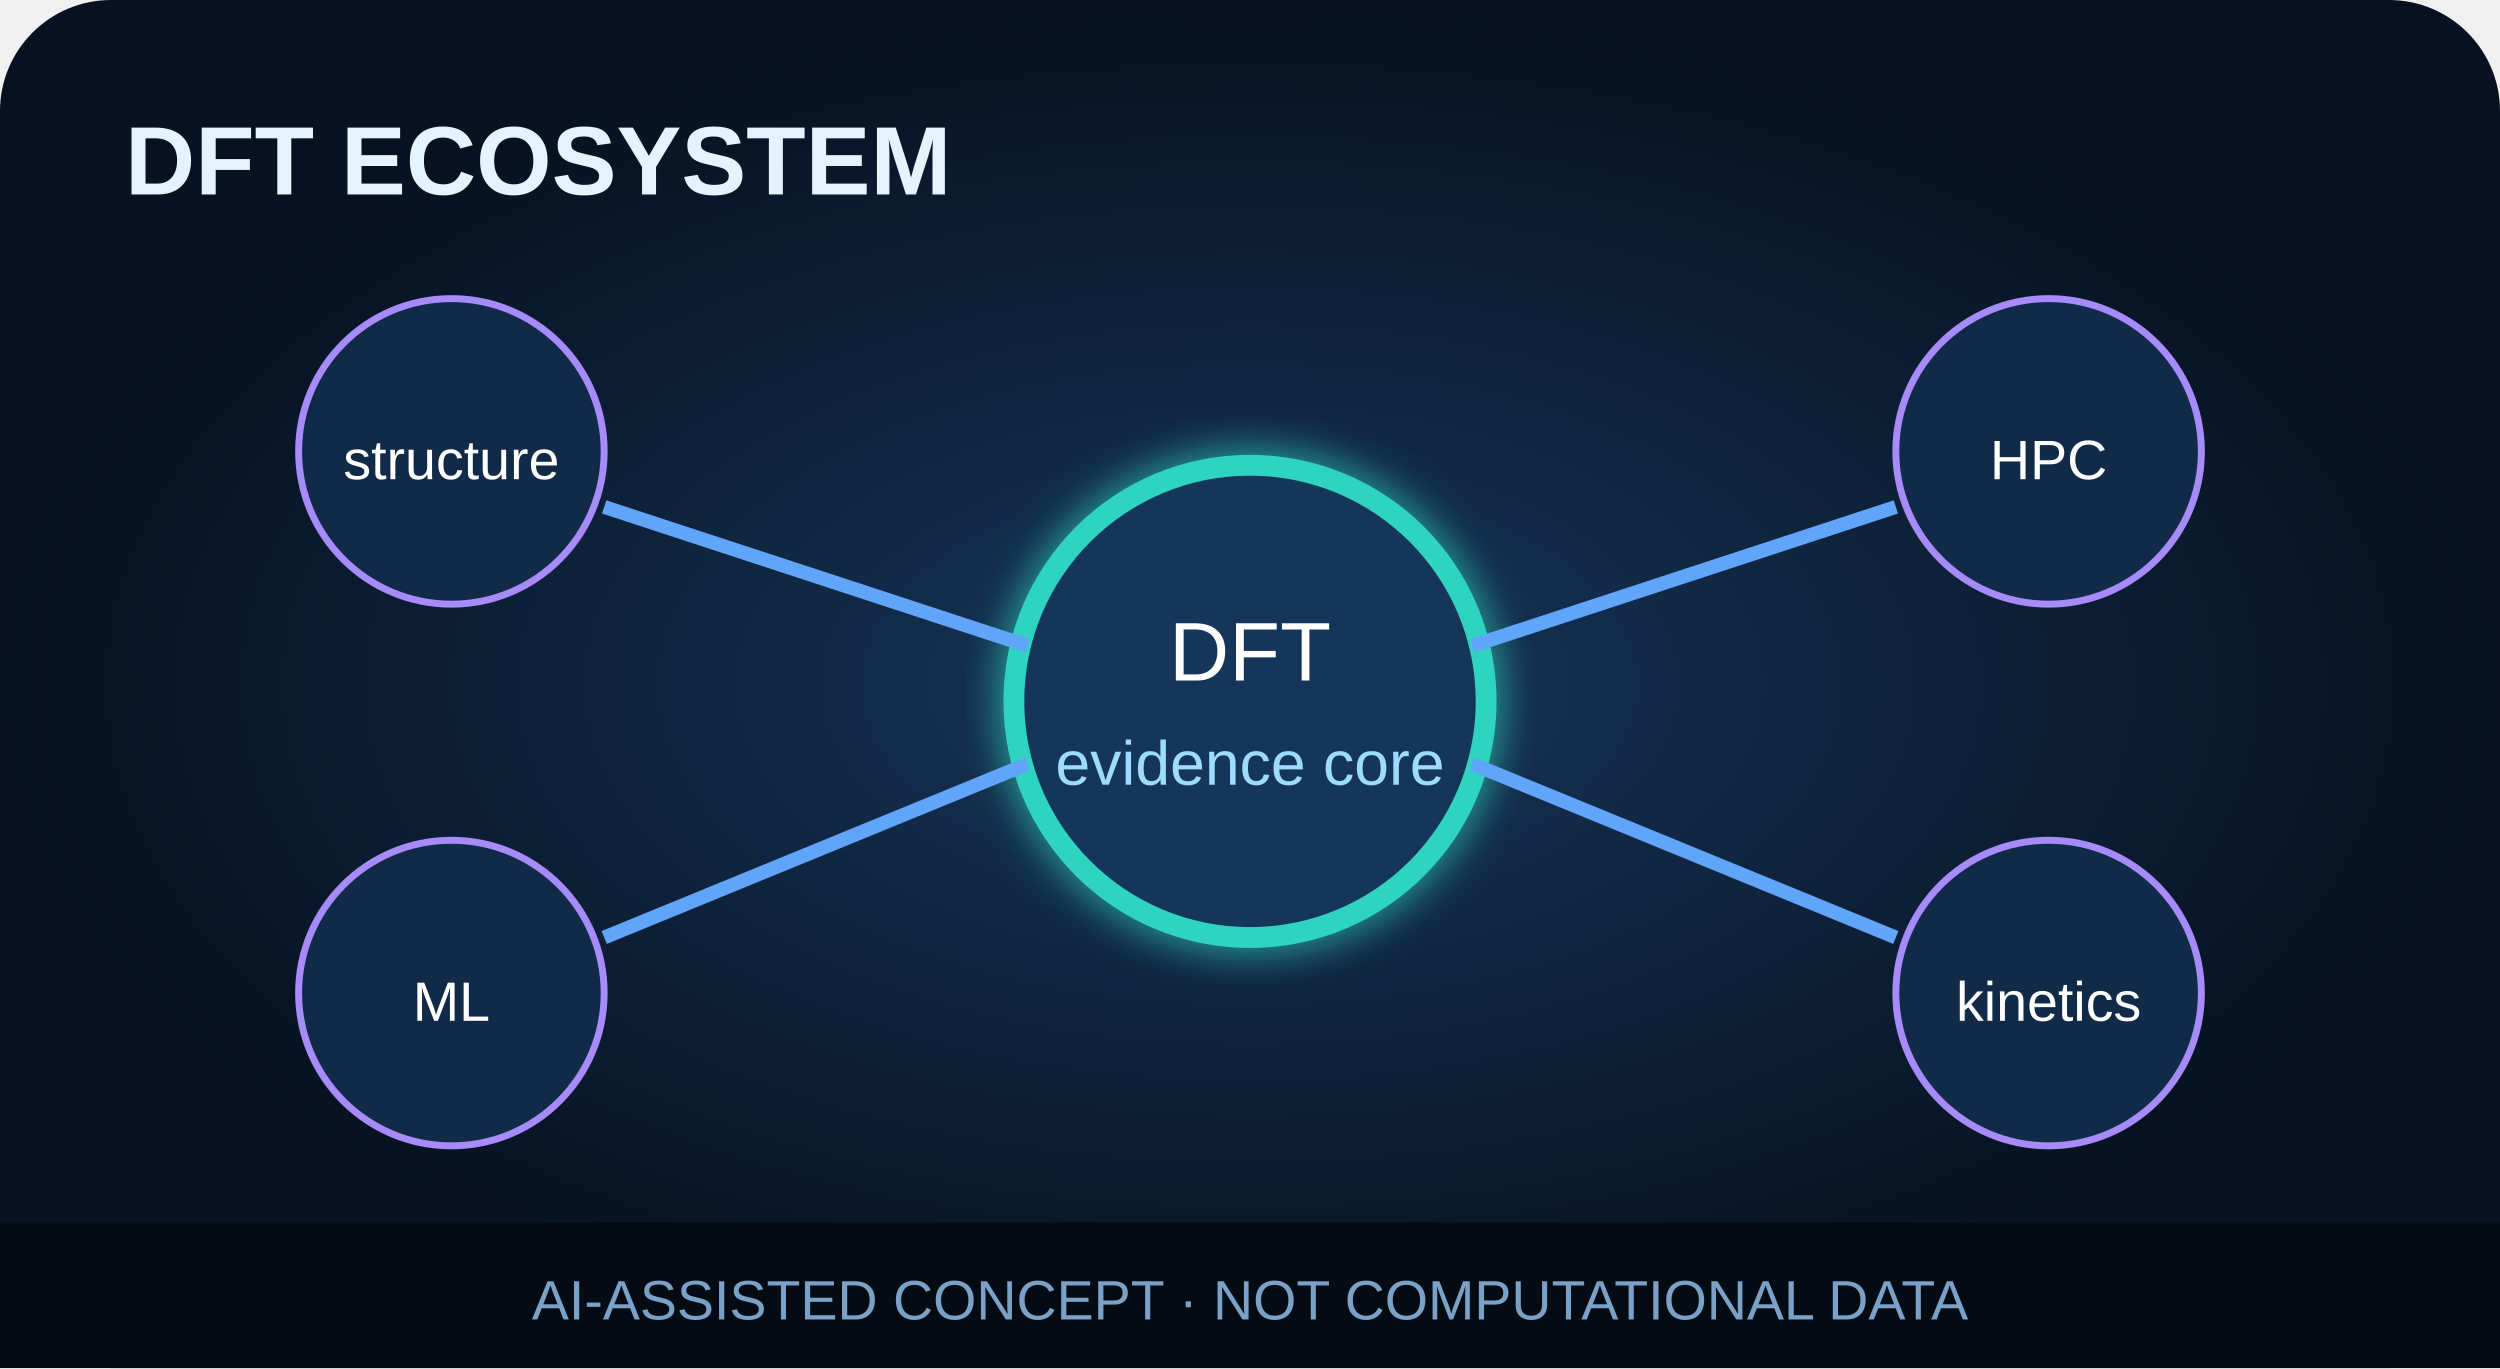
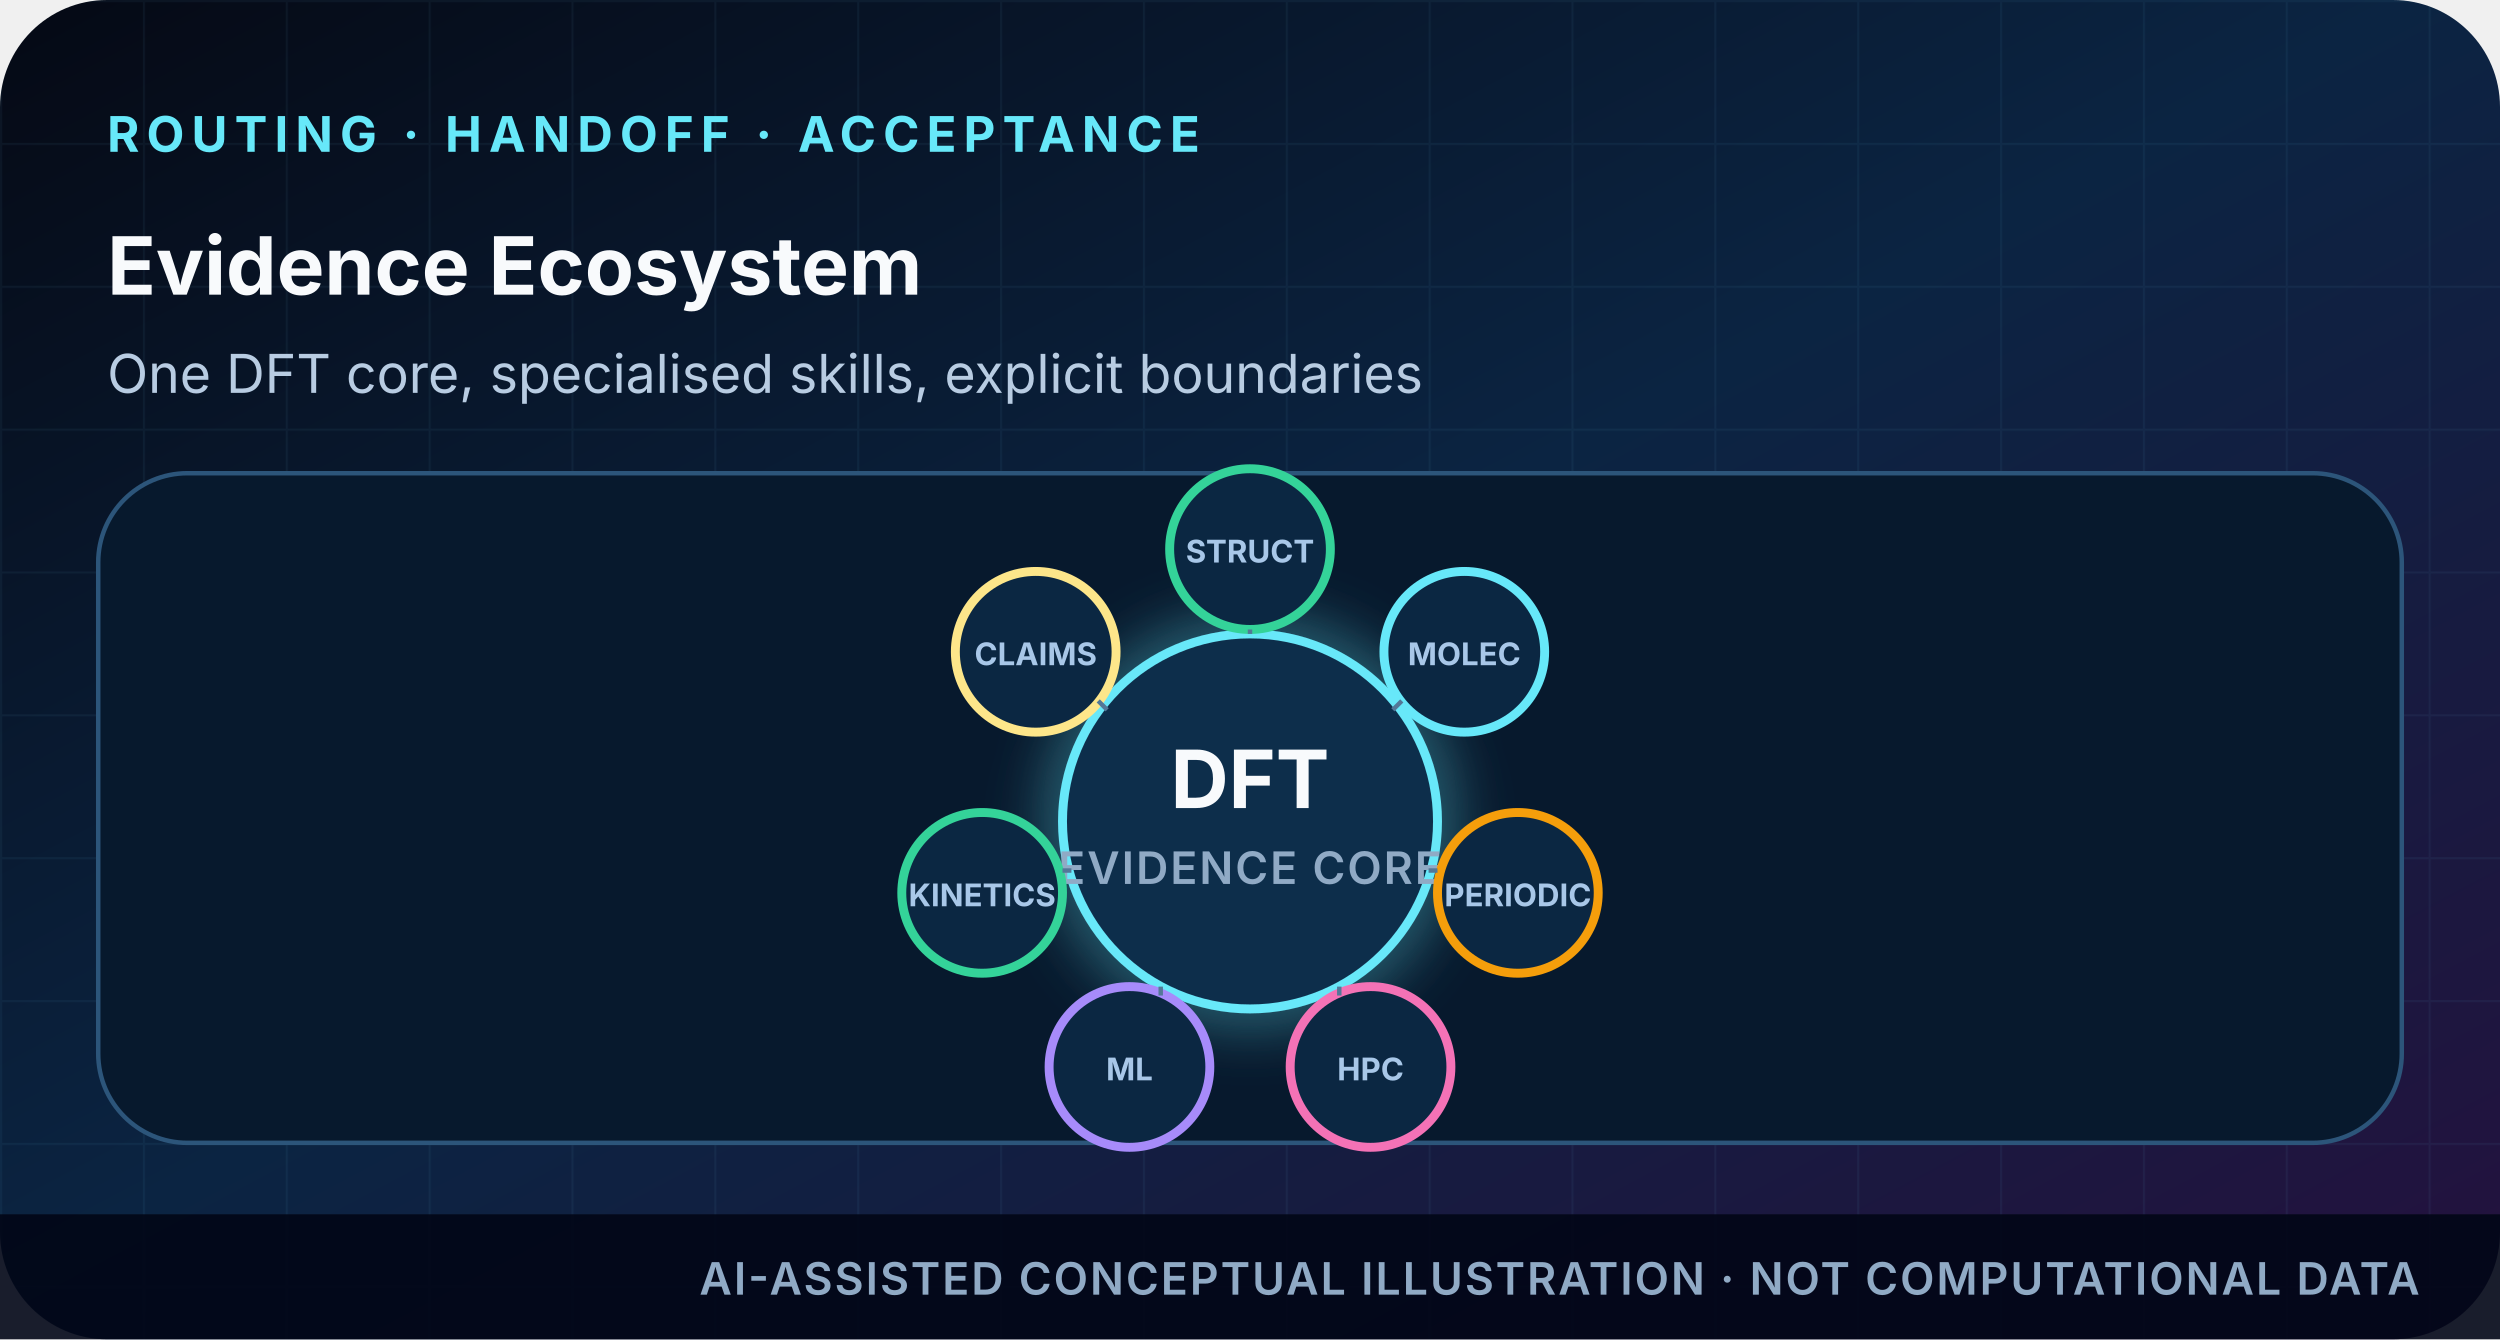
- <svg xmlns="http://www.w3.org/2000/svg" width="360" height="197" viewBox="0 0 360 197" role="img" aria-label="AI-assisted conceptual illustration; not computational data">
+ <svg xmlns="http://www.w3.org/2000/svg" width="560" height="300" viewBox="0 0 560 300" role="img" aria-label="AI-assisted conceptual illustration; not computational data">
  <defs>
-     <radialGradient id="g">
-       <stop stop-color="#17365a" />
-       <stop offset="1" stop-color="#07111f" />
+     <linearGradient id="bg" x1="0" y1="0" x2="1" y2="1">
+       <stop stop-color="#050914" />
+       <stop offset=".48" stop-color="#0b2442" />
+       <stop offset="1" stop-color="#24113e" />
+     </linearGradient>
+     <linearGradient id="cyan" x1="0" x2="1">
+       <stop stop-color="#67e8f9" />
+       <stop offset="1" stop-color="#38bdf8" />
+     </linearGradient>
+     <linearGradient id="violet" x1="0" x2="1">
+       <stop stop-color="#c4b5fd" />
+       <stop offset="1" stop-color="#8b5cf6" />
+     </linearGradient>
+     <linearGradient id="gold" x1="0" x2="1">
+       <stop stop-color="#fde68a" />
+       <stop offset="1" stop-color="#f59e0b" />
+     </linearGradient>
+     <radialGradient id="orb">
+       <stop stop-color="#67e8f9" stop-opacity=".92" />
+       <stop offset=".45" stop-color="#8b5cf6" stop-opacity=".55" />
+       <stop offset="1" stop-color="#8b5cf6" stop-opacity="0" />
    </radialGradient>
-     <filter id="gl">
-       <feGaussianBlur stdDeviation="3" result="b" />
+     <filter id="glow" x="-60%" y="-60%" width="220%" height="220%">
+       <feGaussianBlur stdDeviation="7" result="b" />
      <feMerge>
        <feMergeNode in="b" />
        <feMergeNode in="SourceGraphic" />
      </feMerge>
    </filter>
+     <filter id="shadow" x="-30%" y="-30%" width="160%" height="160%">
+       <feDropShadow dx="0" dy="10" stdDeviation="12" flood-color="#020617" flood-opacity=".42" />
+     </filter>
+     <pattern id="grid" width="32" height="32" patternUnits="userSpaceOnUse">
+       <path d="M32 0H0V32" fill="none" stroke="#7dd3fc" stroke-opacity=".055" />
+     </pattern>
+     <style>
+     .title{font:700 34px Inter,Arial,sans-serif;fill:#f8fafc;letter-spacing:-.7px}
+     .sub{font:400 15px Inter,Arial,sans-serif;fill:#a8c7e8}
+     .kicker{font:700 11px Inter,Arial,sans-serif;fill:#67e8f9;letter-spacing:1.6px}
+     .h{font:700 18px Inter,Arial,sans-serif;fill:#f8fafc}
+     .b{font:400 12px Inter,Arial,sans-serif;fill:#b8cce2}
+     .tiny{font:600 10px Inter,Arial,sans-serif;fill:#90aac5;letter-spacing:.45px}
+     .pill{fill:#0b1f36;stroke:#2f5d85;stroke-width:1}
+   </style>
  </defs>
-   <rect width="360" height="197" rx="16" fill="url(#g)" />
-   <text x="18" y="28" fill="#e5f3ff" font-family="Arial" font-size="14" font-weight="700">DFT ECOSYSTEM</text>
-   <circle cx="180" cy="101" r="34" fill="#15345a" stroke="#2dd4bf" stroke-width="3" filter="url(#gl)" />
-   <text x="180" y="98" text-anchor="middle" fill="#fff" font-family="Arial" font-size="12">DFT</text>
-   <text x="180" y="113" text-anchor="middle" fill="#9bdcff" font-family="Arial" font-size="9">evidence core</text>
-   <g fill="#102a47" stroke="#a78bfa">
-     <circle cx="65" cy="65" r="22" />
-     <circle cx="295" cy="65" r="22" />
-     <circle cx="65" cy="143" r="22" />
-     <circle cx="295" cy="143" r="22" />
+   <rect width="560" height="300" rx="24" fill="url(#bg)" />
+   <rect width="560" height="300" rx="24" fill="url(#grid)" />
+   <text x="24" y="34" class="kicker">ROUTING · HANDOFF · ACCEPTANCE</text>
+   <text x="24" y="66" class="h" font-size="23">Evidence Ecosystem</text>
+   <text x="24" y="88" class="b">One DFT core, specialised skills, explicit boundaries</text>
+   <rect x="22" y="106" width="516" height="150" rx="20" fill="#07192d" stroke="#2c557a" />
+   <g transform="translate(280 184)">
+     <circle r="42" fill="#102f4c" stroke="#67e8f9" stroke-width="2" filter="url(#glow)" />
+     <text y="-3" text-anchor="middle" class="h">DFT</text>
+     <text y="14" text-anchor="middle" class="tiny">EVIDENCE CORE</text>
+     <g fill="#0b2742" stroke-width="2">
+       <circle cx="0" cy="-61" r="18" stroke="#34d399" />
+       <circle cx="48" cy="-38" r="18" stroke="#67e8f9" />
+       <circle cx="60" cy="16" r="18" stroke="#f59e0b" />
+       <circle cx="27" cy="55" r="18" stroke="#f472b6" />
+       <circle cx="-27" cy="55" r="18" stroke="#a78bfa" />
+       <circle cx="-60" cy="16" r="18" stroke="#34d399" />
+       <circle cx="-48" cy="-38" r="18" stroke="#fde68a" />
+     </g>
+     <g stroke="#537898">
+       <line x1="0" y1="-42" x2="0" y2="-43" />
+       <line x1="32" y1="-25" x2="34" y2="-27" />
+       <line x1="40" y1="11" x2="42" y2="11" />
+       <line x1="20" y1="37" x2="20" y2="39" />
+       <line x1="-20" y1="37" x2="-20" y2="39" />
+       <line x1="-40" y1="11" x2="-42" y2="11" />
+       <line x1="-32" y1="-25" x2="-34" y2="-27" />
+     </g>
+     <g style="font:700 7px Inter,Arial,sans-serif;fill:#a8c7e8" text-anchor="middle">
+       <text x="0" y="-58">STRUCT</text>
+       <text x="48" y="-35">MOLEC</text>
+       <text x="60" y="19">PERIODIC</text>
+       <text x="27" y="58">HPC</text>
+       <text x="-27" y="58">ML</text>
+       <text x="-60" y="19">KINETICS</text>
+       <text x="-48" y="-35">CLAIMS</text>
+     </g>
  </g>
-   <g stroke="#60a5fa" stroke-width="2">
-     <line x1="87" y1="73" x2="148" y2="93" />
-     <line x1="273" y1="73" x2="212" y2="93" />
-     <line x1="87" y1="135" x2="148" y2="110" />
-     <line x1="273" y1="135" x2="212" y2="110" />
-   </g>
-   <text x="65" y="69" text-anchor="middle" fill="#fff" font-family="Arial" font-size="8">structure</text>
-   <text x="295" y="69" text-anchor="middle" fill="#fff" font-family="Arial" font-size="8">HPC</text>
-   <text x="65" y="147" text-anchor="middle" fill="#fff" font-family="Arial" font-size="8">ML</text>
-   <text x="295" y="147" text-anchor="middle" fill="#fff" font-family="Arial" font-size="8">kinetics</text>
-   <rect y="176" width="360" height="21" fill="#050b13" />
-   <text x="180" y="190" text-anchor="middle" fill="#7aa2c8" font-family="Arial" font-size="8">AI-ASSISTED CONCEPT · NOT COMPUTATIONAL DATA</text>
+   <rect x="0" y="272" width="560" height="28" fill="#020617" fill-opacity=".9" />
+   <text x="542" y="290" text-anchor="end" class="tiny" fill="#7dd3fc">AI-ASSISTED CONCEPTUAL ILLUSTRATION · NOT COMPUTATIONAL DATA</text>
</svg>
